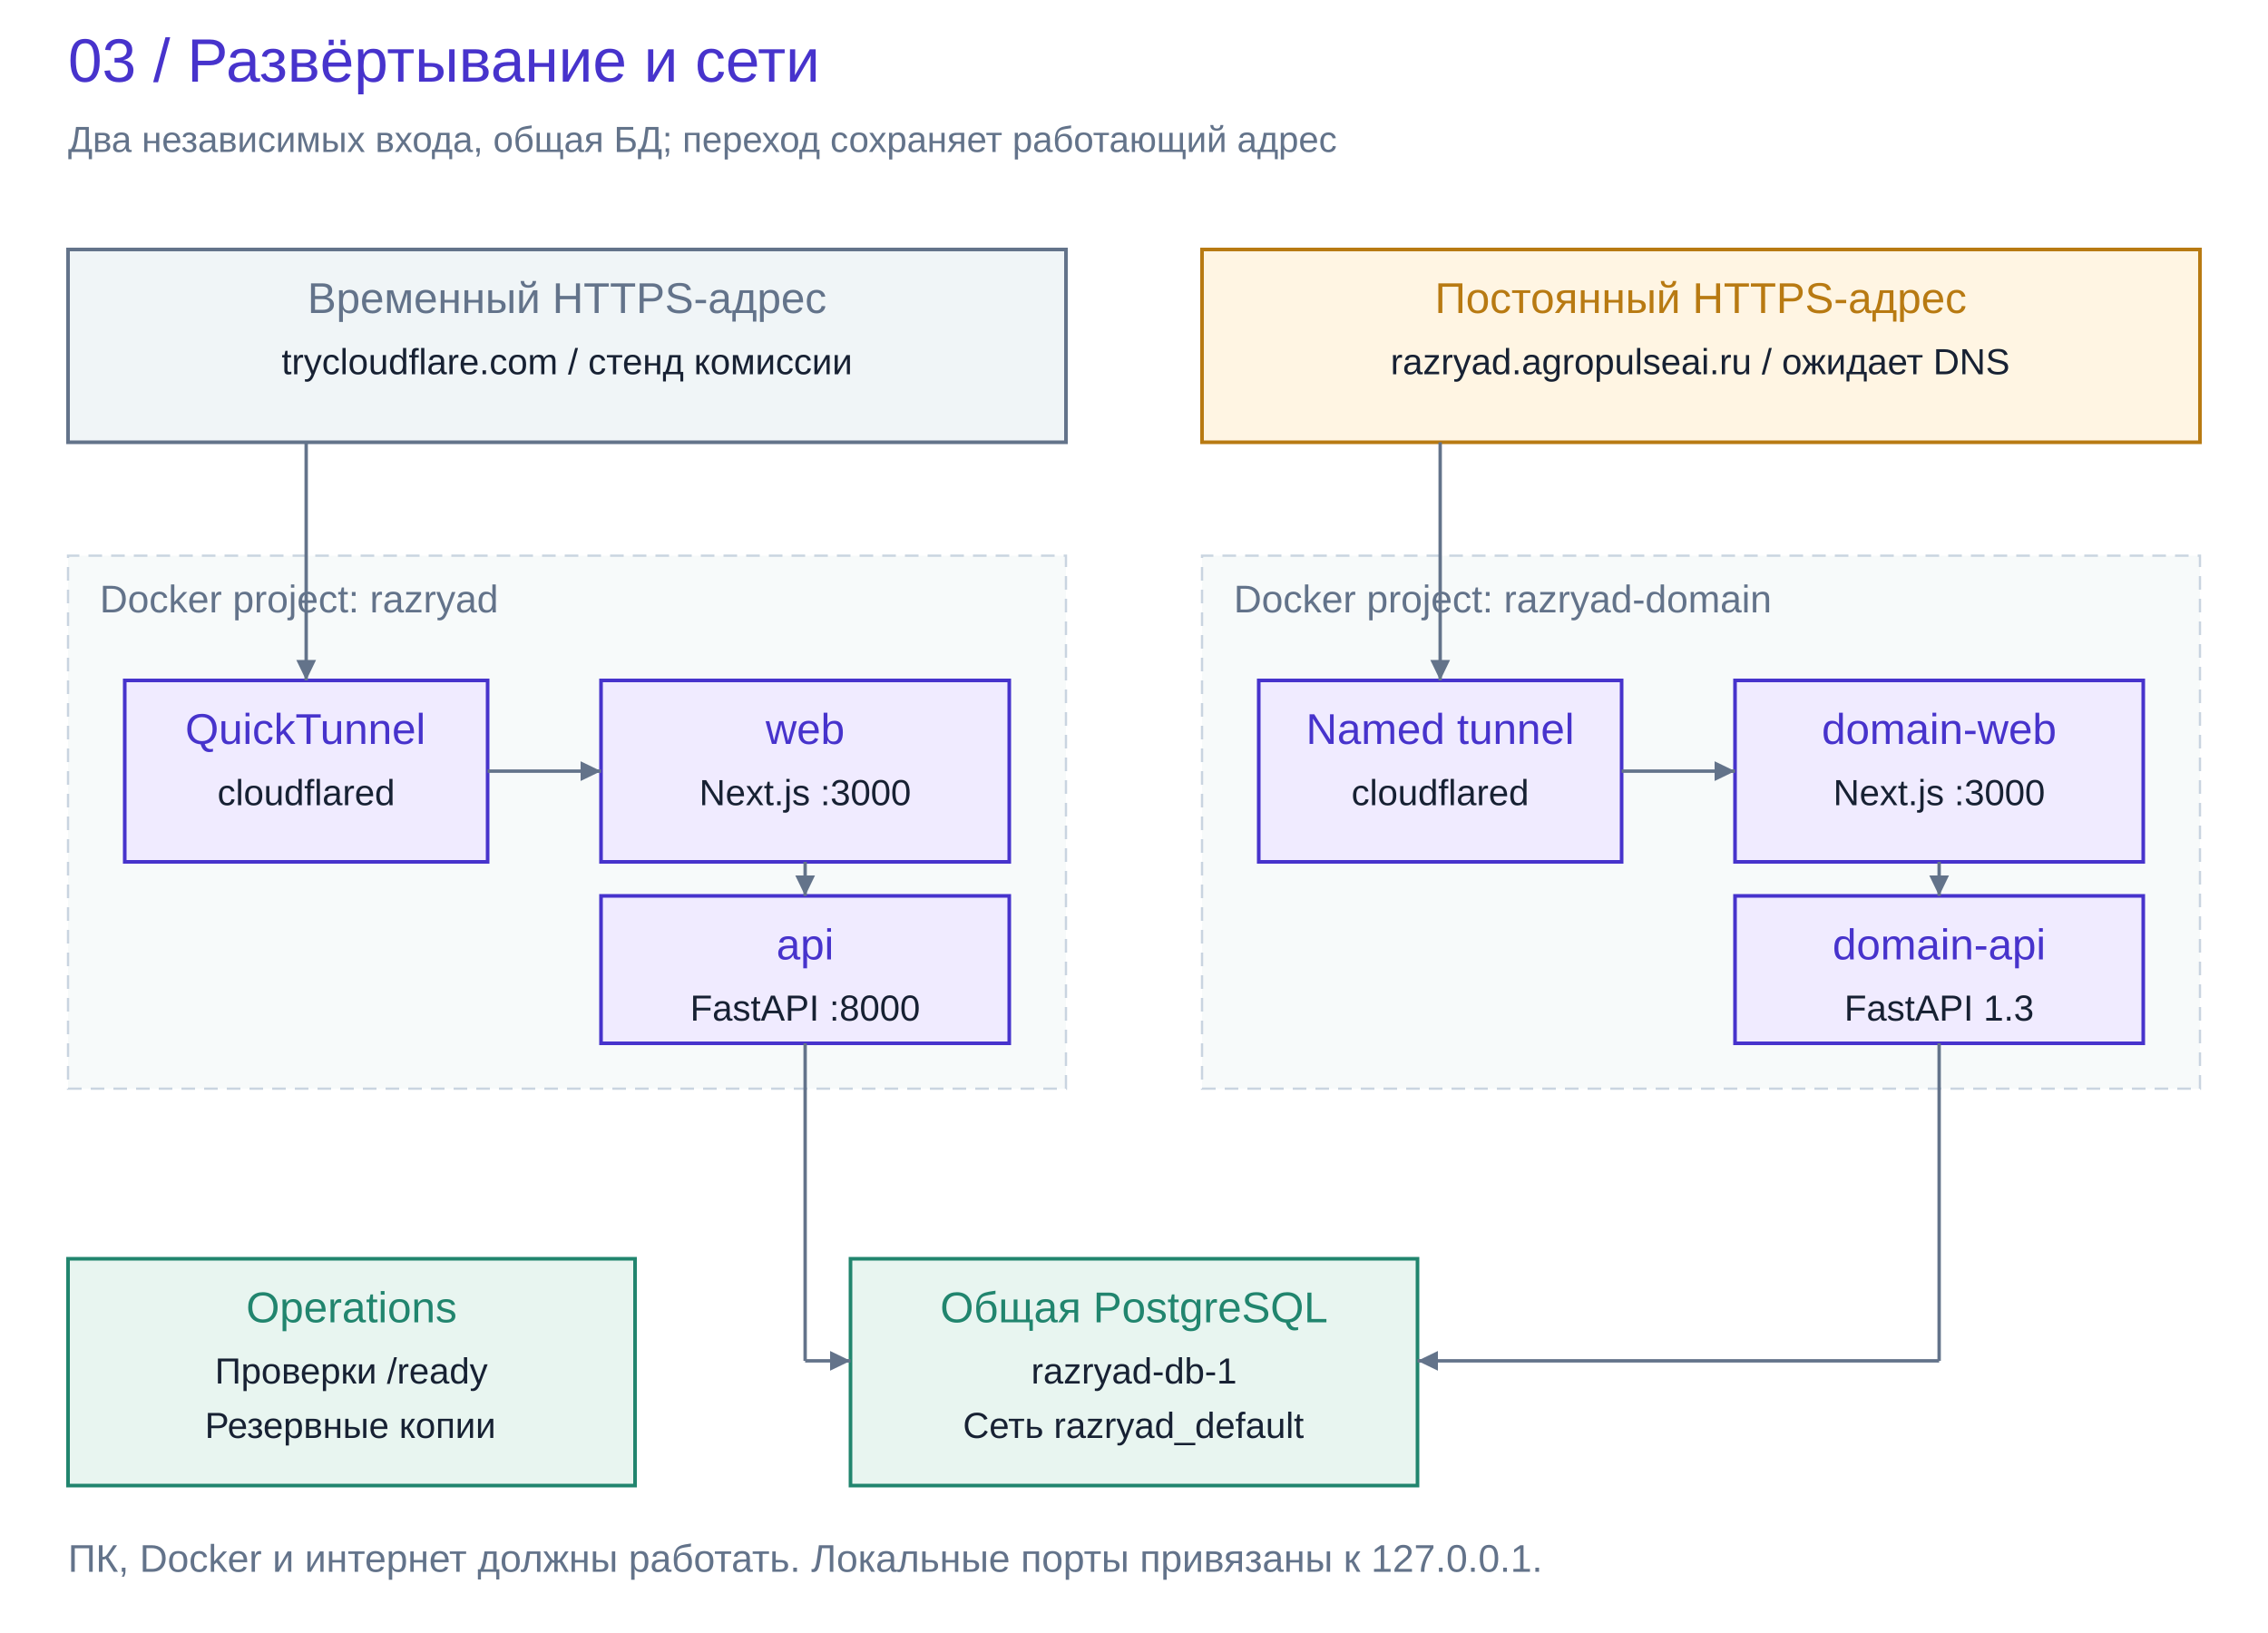
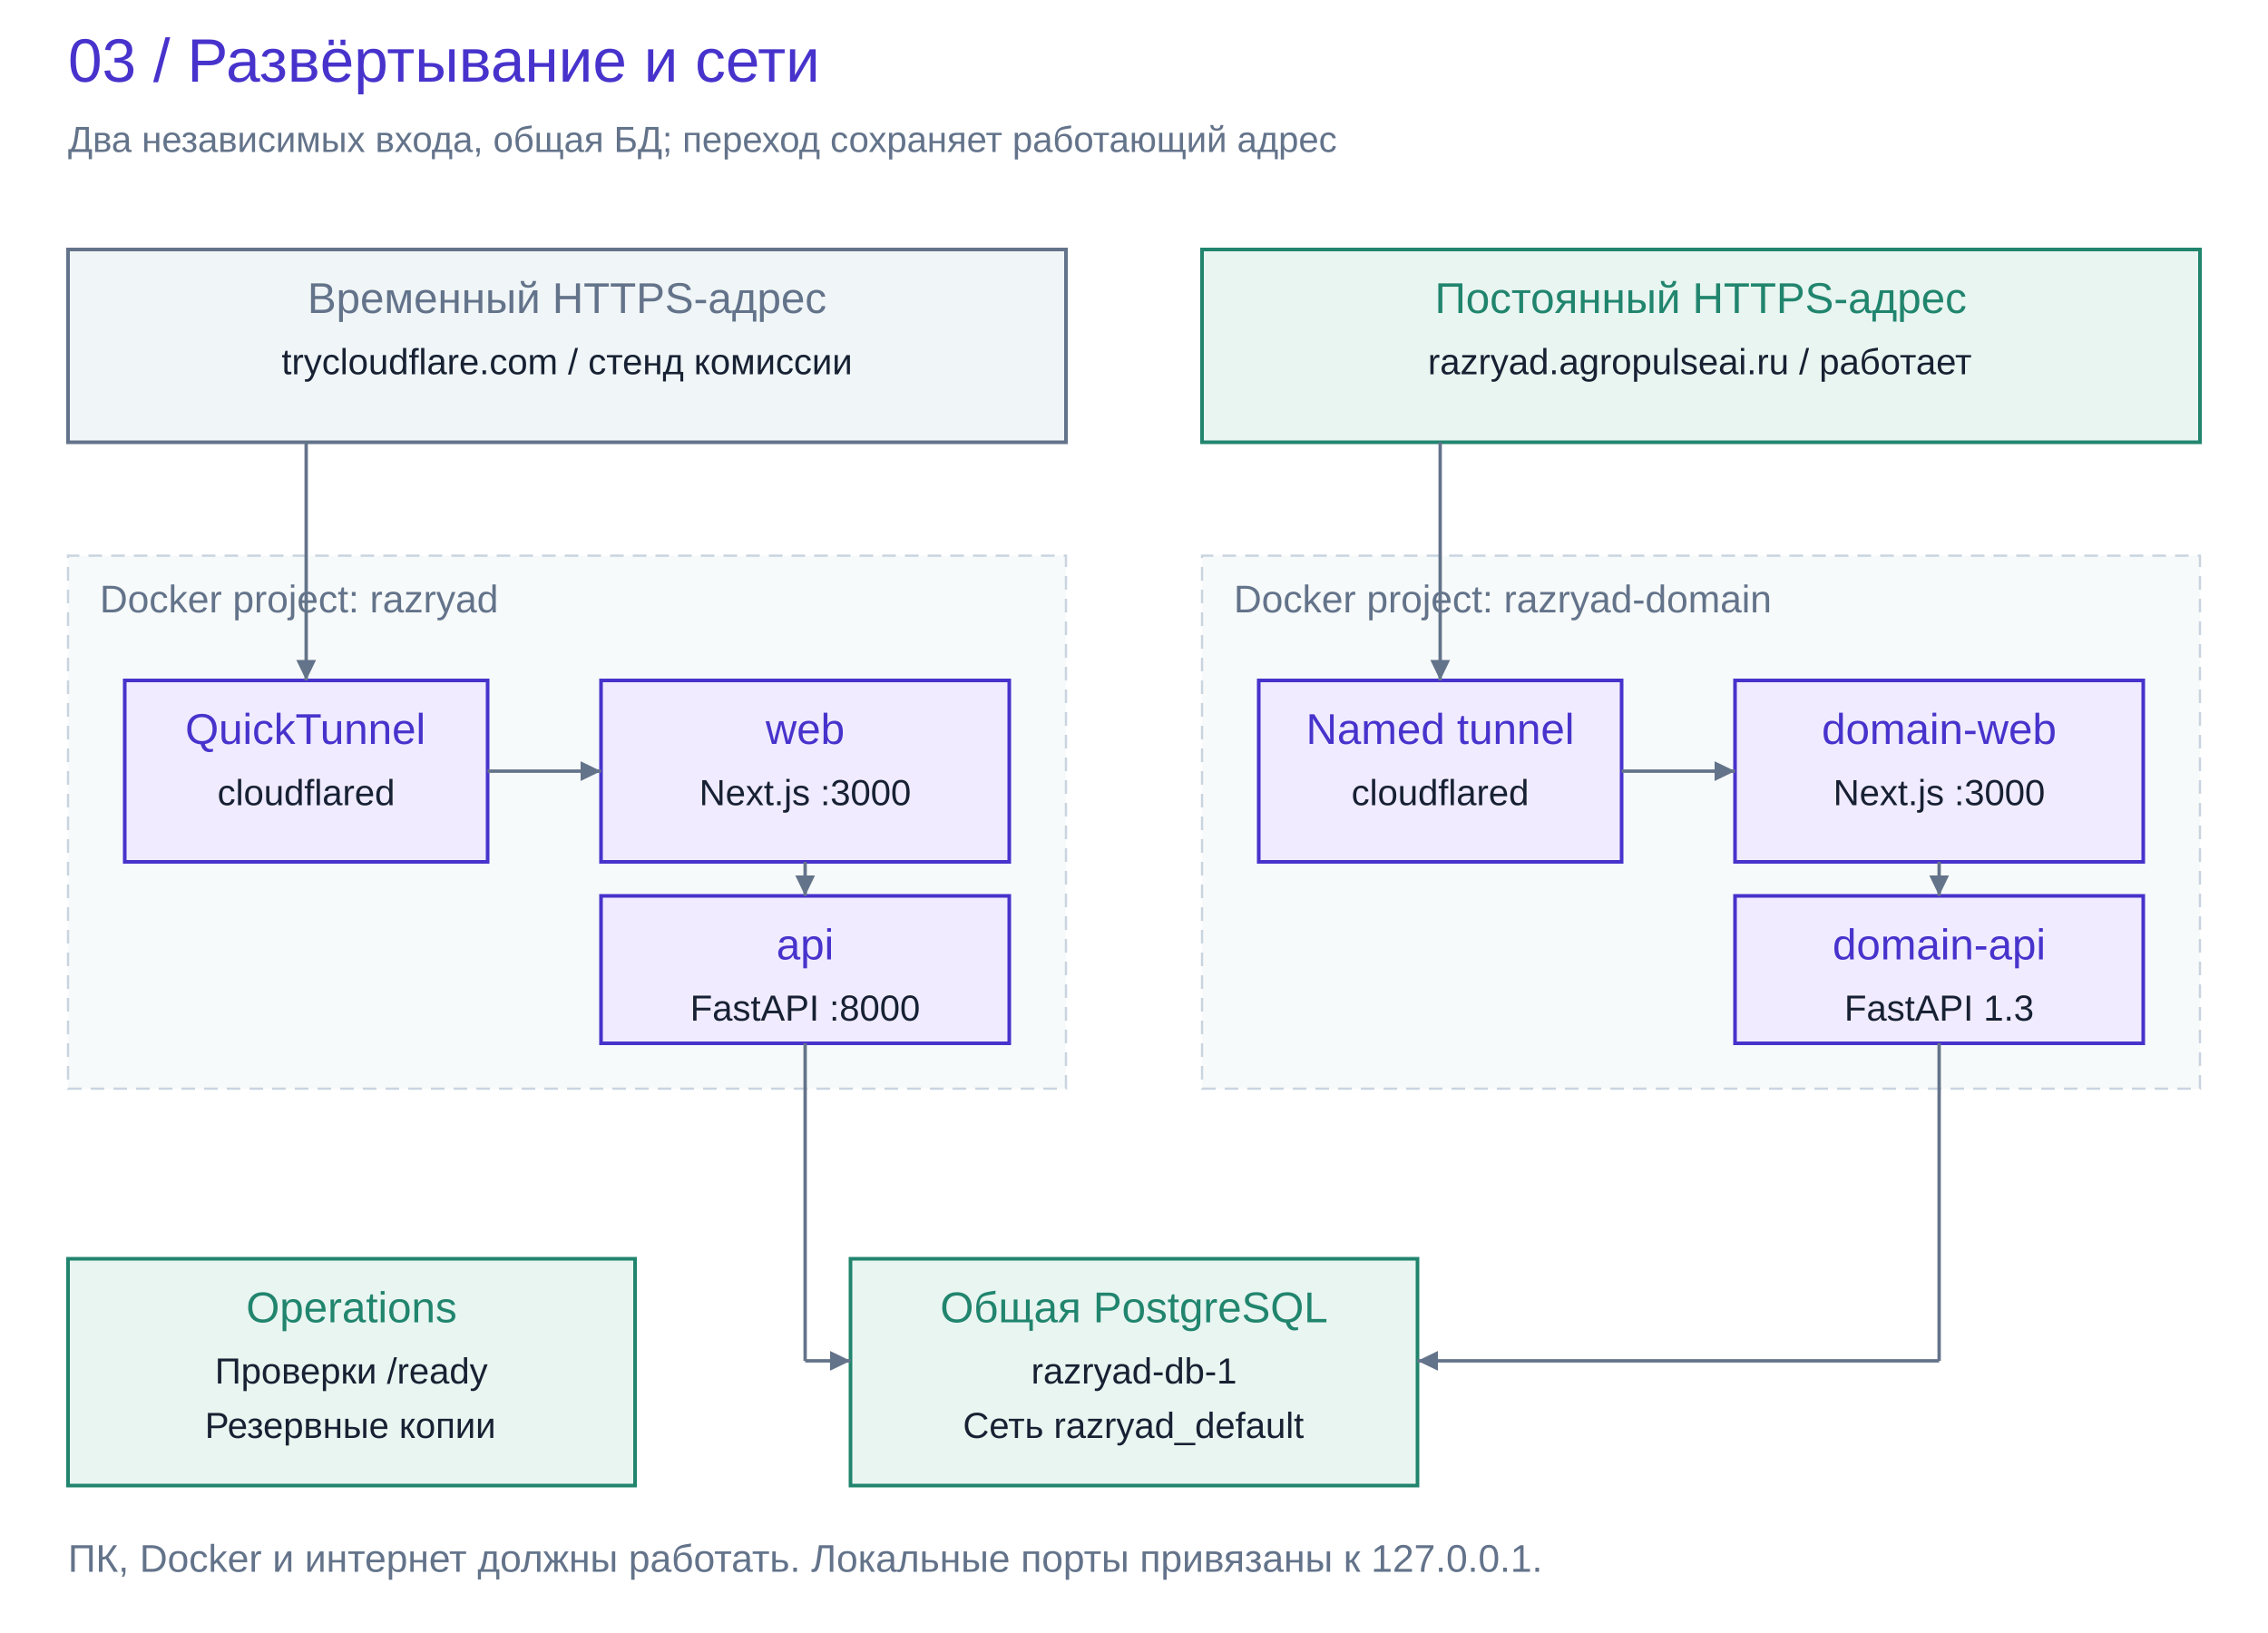
<svg xmlns="http://www.w3.org/2000/svg" width="1000" height="720" preserveAspectRatio="xMinYMin meet" viewBox="0 0 1000 720" version="1.0" fill-rule="evenodd">
  <clipPath id="clip">
    <rect x="0" y="0" width="1000" height="720" />
  </clipPath>
  <g id="group" transform="scale(1,-1) translate(0,-720)" style="clip-path: url(#clip)">
    <g transform="">
      <rect x="0" y="0" width="1000" height="720" style="stroke: none; stroke-linecap: butt; stroke-width: 1; fill: rgb(100%,100%,100%); fill-rule: evenodd;" />
      <text x="30" y="684" style="font-family: Arial, DejaVu Sans, sans-serif; font-size: 27px;fill: rgb(28%,20%,80%); stroke:none;" transform="translate(0,1368) scale(1,-1)">03 / Развёртывание и сети</text>
      <text x="30" y="653" style="font-family: Arial, DejaVu Sans, sans-serif; font-size: 16px;fill: rgb(39%,45%,54%); stroke:none;" transform="translate(0,1306) scale(1,-1)">Два независимых входа, общая БД; переход сохраняет работающий адрес</text>
      <rect x="30" y="525" width="440" height="85" rx="10" ry="0" style="stroke: rgb(39%,45%,54%); stroke-linecap: butt; stroke-width: 1.6; fill: rgb(94%,96%,97%); fill-rule: evenodd;" />
      <text x="135.569" y="582" style="font-family: Arial, DejaVu Sans, sans-serif; font-size: 19px;fill: rgb(39%,45%,54%); stroke:none;" transform="translate(0,1164) scale(1,-1)">Временный HTTPS-адрес</text>
      <text x="124.145" y="555" style="font-family: Arial, DejaVu Sans, sans-serif; font-size: 16px;fill: rgb(9%,13%,20%); stroke:none;" transform="translate(0,1110) scale(1,-1)">trycloudflare.com / стенд комиссии</text>
-       <rect x="530" y="525" width="440" height="85" rx="10" ry="0" style="stroke: rgb(72%,48%,7%); stroke-linecap: butt; stroke-width: 1.6; fill: rgb(100%,96%,89%); fill-rule: evenodd;" />
-       <text x="632.646" y="582" style="font-family: Arial, DejaVu Sans, sans-serif; font-size: 19px;fill: rgb(72%,48%,7%); stroke:none;" transform="translate(0,1164) scale(1,-1)">Постоянный HTTPS-адрес</text>
-       <text x="613.121" y="555" style="font-family: Arial, DejaVu Sans, sans-serif; font-size: 16px;fill: rgb(9%,13%,20%); stroke:none;" transform="translate(0,1110) scale(1,-1)">razryad.agropulseai.ru / ожидает DNS</text>
+       <rect x="530" y="525" width="440" height="85" rx="10" ry="0" style="stroke: rgb(13%,52%,43%); stroke-linecap: butt; stroke-width: 1.6; fill: rgb(91%,96%,94%); fill-rule: evenodd;" />
+       <text x="632.646" y="582" style="font-family: Arial, DejaVu Sans, sans-serif; font-size: 19px;fill: rgb(13%,52%,43%); stroke:none;" transform="translate(0,1164) scale(1,-1)">Постоянный HTTPS-адрес</text>
+       <text x="629.578" y="555" style="font-family: Arial, DejaVu Sans, sans-serif; font-size: 16px;fill: rgb(9%,13%,20%); stroke:none;" transform="translate(0,1110) scale(1,-1)">razryad.agropulseai.ru / работает</text>
      <rect x="30" y="240" width="440" height="235" rx="12" ry="0" style="stroke: rgb(79%,83%,88%); stroke-linecap: butt; stroke-width: 1; fill: rgb(97%,98%,98%); fill-rule: evenodd; stroke-dasharray: 6, 4;" />
      <text x="44" y="450" style="font-family: Arial, DejaVu Sans, sans-serif; font-size: 17px;fill: rgb(39%,45%,54%); stroke:none;" transform="translate(0,900) scale(1,-1)">Docker project: razryad</text>
      <rect x="530" y="240" width="440" height="235" rx="12" ry="0" style="stroke: rgb(79%,83%,88%); stroke-linecap: butt; stroke-width: 1; fill: rgb(97%,98%,98%); fill-rule: evenodd; stroke-dasharray: 6, 4;" />
      <text x="544" y="450" style="font-family: Arial, DejaVu Sans, sans-serif; font-size: 17px;fill: rgb(39%,45%,54%); stroke:none;" transform="translate(0,900) scale(1,-1)">Docker project: razryad-domain</text>
      <rect x="55" y="340" width="160" height="80" rx="10" ry="0" style="stroke: rgb(28%,20%,80%); stroke-linecap: butt; stroke-width: 1.6; fill: rgb(94%,92%,100%); fill-rule: evenodd;" />
      <text x="81.669" y="392" style="font-family: Arial, DejaVu Sans, sans-serif; font-size: 19px;fill: rgb(28%,20%,80%); stroke:none;" transform="translate(0,784) scale(1,-1)">QuickTunnel</text>
      <text x="95.863" y="365" style="font-family: Arial, DejaVu Sans, sans-serif; font-size: 16px;fill: rgb(9%,13%,20%); stroke:none;" transform="translate(0,730) scale(1,-1)">cloudflared</text>
      <rect x="265" y="340" width="180" height="80" rx="10" ry="0" style="stroke: rgb(28%,20%,80%); stroke-linecap: butt; stroke-width: 1.6; fill: rgb(94%,92%,100%); fill-rule: evenodd;" />
      <text x="337.573" y="392" style="font-family: Arial, DejaVu Sans, sans-serif; font-size: 19px;fill: rgb(28%,20%,80%); stroke:none;" transform="translate(0,784) scale(1,-1)">web</text>
      <text x="308.309" y="365" style="font-family: Arial, DejaVu Sans, sans-serif; font-size: 16px;fill: rgb(9%,13%,20%); stroke:none;" transform="translate(0,730) scale(1,-1)">Next.js :3000</text>
      <rect x="265" y="260" width="180" height="65" rx="10" ry="0" style="stroke: rgb(28%,20%,80%); stroke-linecap: butt; stroke-width: 1.6; fill: rgb(94%,92%,100%); fill-rule: evenodd;" />
      <text x="342.323" y="297" style="font-family: Arial, DejaVu Sans, sans-serif; font-size: 19px;fill: rgb(28%,20%,80%); stroke:none;" transform="translate(0,594) scale(1,-1)">api</text>
      <text x="304.305" y="270" style="font-family: Arial, DejaVu Sans, sans-serif; font-size: 16px;fill: rgb(9%,13%,20%); stroke:none;" transform="translate(0,540) scale(1,-1)">FastAPI :8000</text>
      <rect x="555" y="340" width="160" height="80" rx="10" ry="0" style="stroke: rgb(28%,20%,80%); stroke-linecap: butt; stroke-width: 1.6; fill: rgb(94%,92%,100%); fill-rule: evenodd;" />
      <text x="575.852" y="392" style="font-family: Arial, DejaVu Sans, sans-serif; font-size: 19px;fill: rgb(28%,20%,80%); stroke:none;" transform="translate(0,784) scale(1,-1)">Named tunnel</text>
      <text x="595.863" y="365" style="font-family: Arial, DejaVu Sans, sans-serif; font-size: 16px;fill: rgb(9%,13%,20%); stroke:none;" transform="translate(0,730) scale(1,-1)">cloudflared</text>
      <rect x="765" y="340" width="180" height="80" rx="10" ry="0" style="stroke: rgb(28%,20%,80%); stroke-linecap: butt; stroke-width: 1.6; fill: rgb(94%,92%,100%); fill-rule: evenodd;" />
      <text x="803.251" y="392" style="font-family: Arial, DejaVu Sans, sans-serif; font-size: 19px;fill: rgb(28%,20%,80%); stroke:none;" transform="translate(0,784) scale(1,-1)">domain-web</text>
      <text x="808.309" y="365" style="font-family: Arial, DejaVu Sans, sans-serif; font-size: 16px;fill: rgb(9%,13%,20%); stroke:none;" transform="translate(0,730) scale(1,-1)">Next.js :3000</text>
      <rect x="765" y="260" width="180" height="65" rx="10" ry="0" style="stroke: rgb(28%,20%,80%); stroke-linecap: butt; stroke-width: 1.6; fill: rgb(94%,92%,100%); fill-rule: evenodd;" />
      <text x="808.001" y="297" style="font-family: Arial, DejaVu Sans, sans-serif; font-size: 19px;fill: rgb(28%,20%,80%); stroke:none;" transform="translate(0,594) scale(1,-1)">domain-api</text>
      <text x="813.203" y="270" style="font-family: Arial, DejaVu Sans, sans-serif; font-size: 16px;fill: rgb(9%,13%,20%); stroke:none;" transform="translate(0,540) scale(1,-1)">FastAPI 1.3</text>
      <path d="M 135,525 L 135,420 Z" style="stroke: rgb(39%,45%,54%); stroke-linecap: butt; stroke-width: 1.5;" />
      <polygon points="135 420, 130.65 429.005, 139.35 429.005" style="stroke: none; stroke-linecap: butt; stroke-width: 1; fill: rgb(39%,45%,54%); fill-rule: evenodd;" />
      <path d="M 635,525 L 635,420 Z" style="stroke: rgb(39%,45%,54%); stroke-linecap: butt; stroke-width: 1.5;" />
      <polygon points="635 420, 630.65 429.005, 639.35 429.005" style="stroke: none; stroke-linecap: butt; stroke-width: 1; fill: rgb(39%,45%,54%); fill-rule: evenodd;" />
      <path d="M 215,380 L 265,380 Z" style="stroke: rgb(39%,45%,54%); stroke-linecap: butt; stroke-width: 1.5;" />
      <polygon points="265 380, 255.995 375.65, 255.995 384.35" style="stroke: none; stroke-linecap: butt; stroke-width: 1; fill: rgb(39%,45%,54%); fill-rule: evenodd;" />
      <path d="M 715,380 L 765,380 Z" style="stroke: rgb(39%,45%,54%); stroke-linecap: butt; stroke-width: 1.5;" />
      <polygon points="765 380, 755.995 375.65, 755.995 384.35" style="stroke: none; stroke-linecap: butt; stroke-width: 1; fill: rgb(39%,45%,54%); fill-rule: evenodd;" />
      <path d="M 355,340 L 355,325 Z" style="stroke: rgb(39%,45%,54%); stroke-linecap: butt; stroke-width: 1.5;" />
      <polygon points="355 325, 350.65 334.005, 359.35 334.005" style="stroke: none; stroke-linecap: butt; stroke-width: 1; fill: rgb(39%,45%,54%); fill-rule: evenodd;" />
      <path d="M 855,340 L 855,325 Z" style="stroke: rgb(39%,45%,54%); stroke-linecap: butt; stroke-width: 1.5;" />
      <polygon points="855 325, 850.65 334.005, 859.35 334.005" style="stroke: none; stroke-linecap: butt; stroke-width: 1; fill: rgb(39%,45%,54%); fill-rule: evenodd;" />
      <rect x="375" y="65" width="250" height="100" rx="10" ry="0" style="stroke: rgb(13%,52%,43%); stroke-linecap: butt; stroke-width: 1.6; fill: rgb(91%,96%,94%); fill-rule: evenodd;" />
      <text x="414.537" y="137" style="font-family: Arial, DejaVu Sans, sans-serif; font-size: 19px;fill: rgb(13%,52%,43%); stroke:none;" transform="translate(0,274) scale(1,-1)">Общая PostgreSQL</text>
      <text x="454.648" y="110" style="font-family: Arial, DejaVu Sans, sans-serif; font-size: 16px;fill: rgb(9%,13%,20%); stroke:none;" transform="translate(0,220) scale(1,-1)">razryad-db-1</text>
      <text x="424.574" y="86" style="font-family: Arial, DejaVu Sans, sans-serif; font-size: 16px;fill: rgb(9%,13%,20%); stroke:none;" transform="translate(0,172) scale(1,-1)">Сеть razryad_default</text>
      <path d="M 355,260 L 355,120 Z" style="stroke: rgb(39%,45%,54%); stroke-linecap: butt; stroke-width: 1.5;" />
      <path d="M 355,120 L 375,120 Z" style="stroke: rgb(39%,45%,54%); stroke-linecap: butt; stroke-width: 1.5;" />
      <polygon points="375 120, 365.995 115.65, 365.995 124.35" style="stroke: none; stroke-linecap: butt; stroke-width: 1; fill: rgb(39%,45%,54%); fill-rule: evenodd;" />
      <path d="M 855,260 L 855,120 Z" style="stroke: rgb(39%,45%,54%); stroke-linecap: butt; stroke-width: 1.5;" />
      <path d="M 855,120 L 625,120 Z" style="stroke: rgb(39%,45%,54%); stroke-linecap: butt; stroke-width: 1.5;" />
      <polygon points="625 120, 634.005 124.35, 634.005 115.65" style="stroke: none; stroke-linecap: butt; stroke-width: 1; fill: rgb(39%,45%,54%); fill-rule: evenodd;" />
      <rect x="30" y="65" width="250" height="100" rx="10" ry="0" style="stroke: rgb(13%,52%,43%); stroke-linecap: butt; stroke-width: 1.6; fill: rgb(91%,96%,94%); fill-rule: evenodd;" />
      <text x="108.53" y="137" style="font-family: Arial, DejaVu Sans, sans-serif; font-size: 19px;fill: rgb(13%,52%,43%); stroke:none;" transform="translate(0,274) scale(1,-1)">Operations</text>
      <text x="94.777" y="110" style="font-family: Arial, DejaVu Sans, sans-serif; font-size: 16px;fill: rgb(9%,13%,20%); stroke:none;" transform="translate(0,220) scale(1,-1)">Проверки /ready</text>
      <text x="90.34" y="86" style="font-family: Arial, DejaVu Sans, sans-serif; font-size: 16px;fill: rgb(9%,13%,20%); stroke:none;" transform="translate(0,172) scale(1,-1)">Резервные копии</text>
      <text x="30" y="27" style="font-family: Arial, DejaVu Sans, sans-serif; font-size: 17px;fill: rgb(39%,45%,54%); stroke:none;" transform="translate(0,54) scale(1,-1)">ПК, Docker и интернет должны работать. Локальные порты привязаны к 127.0.0.1.</text>
    </g>
  </g>
</svg>
